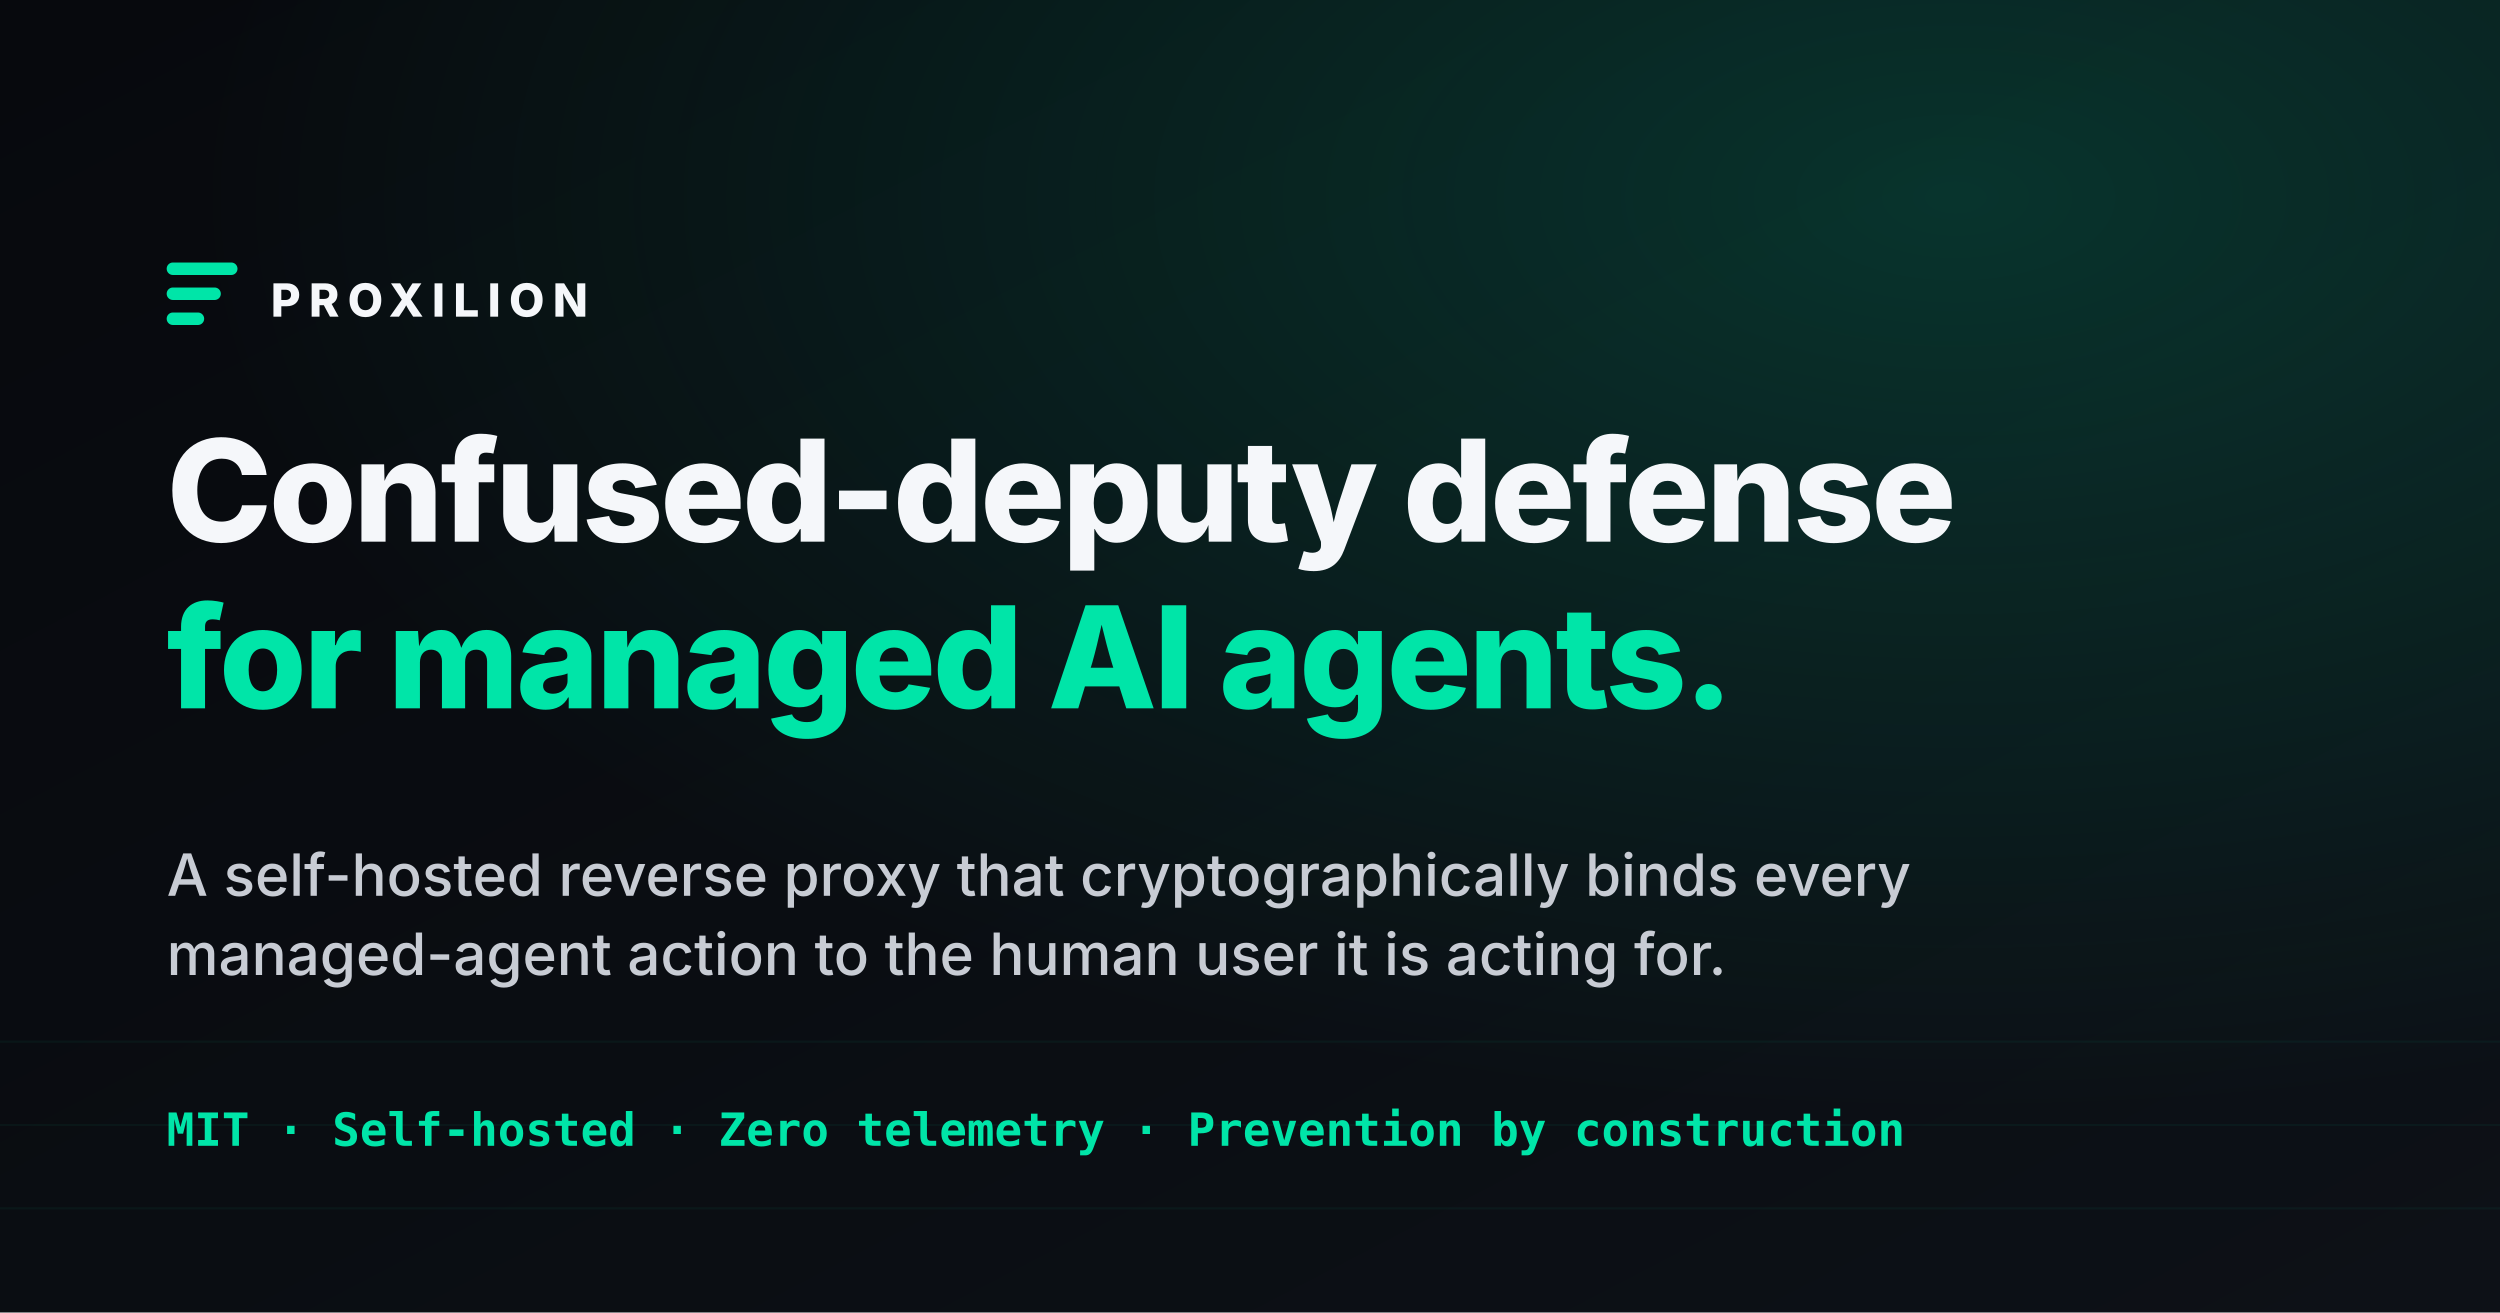
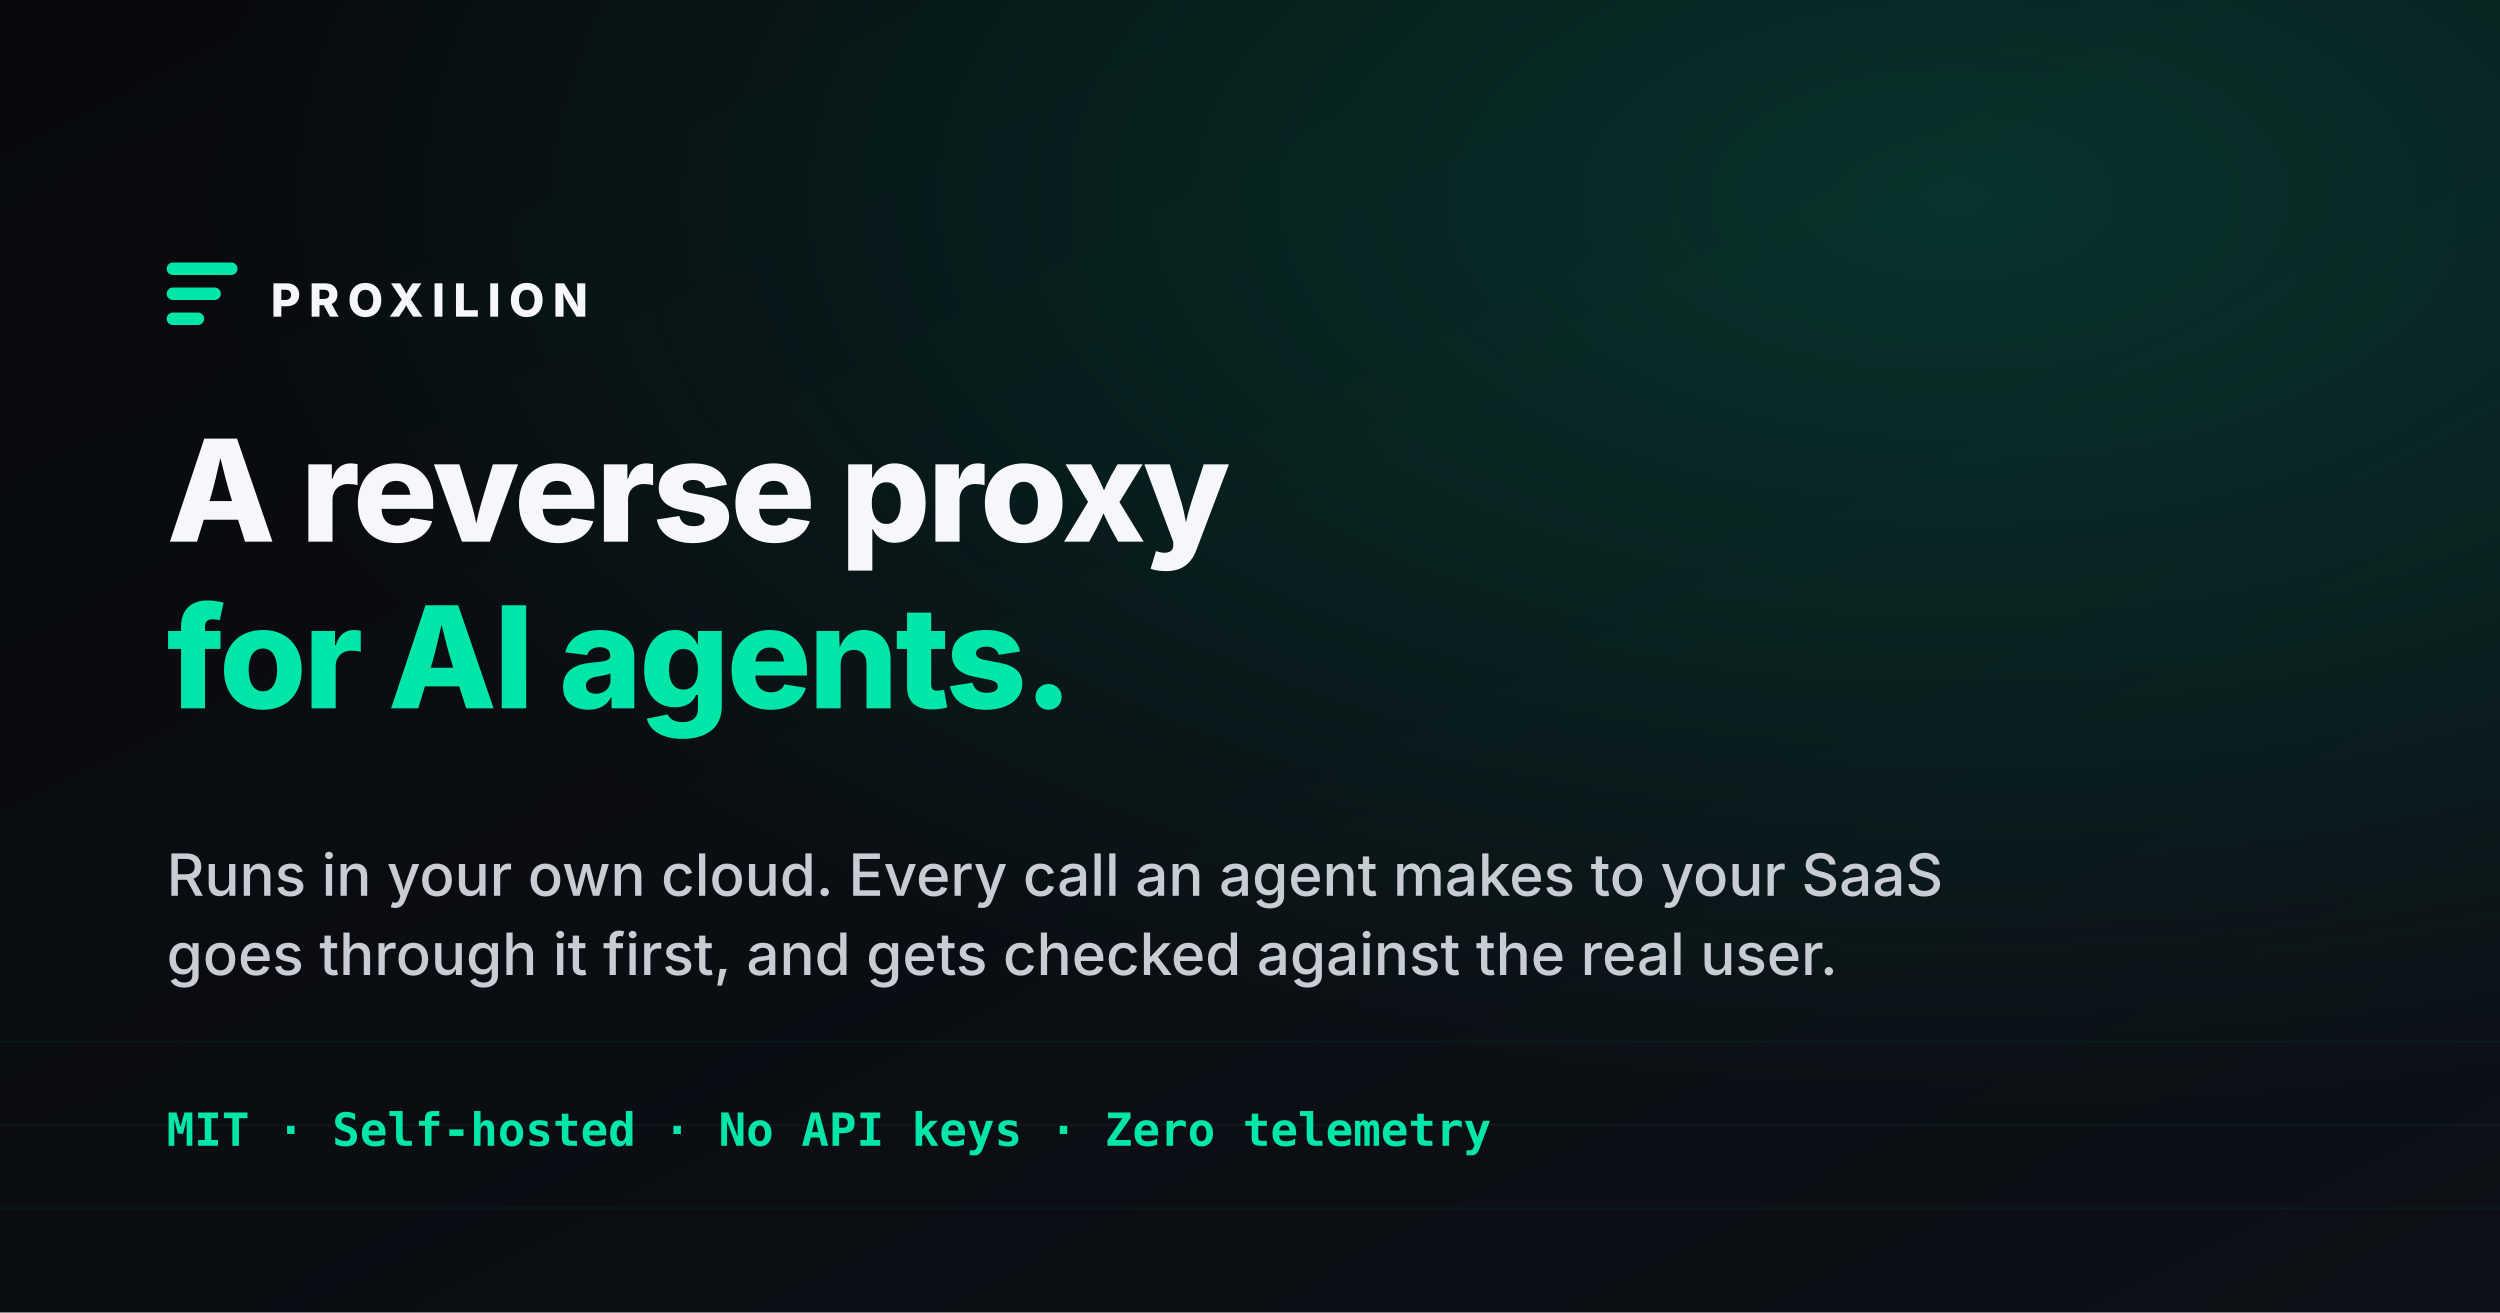
<svg xmlns="http://www.w3.org/2000/svg" viewBox="0 0 1200 630" width="1200" height="630">
  <defs>
    <linearGradient id="bg" x1="0" y1="0" x2="1" y2="1">
      <stop offset="0" stop-color="#07090d" />
      <stop offset="1" stop-color="#0d1117" />
    </linearGradient>
    <radialGradient id="glow" cx="0.78" cy="0.15" r="0.7">
      <stop offset="0" stop-color="#00e5a8" stop-opacity="0.18" />
      <stop offset="1" stop-color="#00e5a8" stop-opacity="0" />
    </radialGradient>
    <linearGradient id="grid" x1="0" y1="0" x2="0" y2="1">
      <stop offset="0" stop-color="#00e5a8" stop-opacity="0.06" />
      <stop offset="1" stop-color="#00e5a8" stop-opacity="0" />
    </linearGradient>
  </defs>
  <rect width="1200" height="630" fill="url(#bg)" />
  <rect width="1200" height="630" fill="url(#glow)" />
  <g stroke="#00e5a8" stroke-opacity="0.05" stroke-width="1">
    <line x1="0" y1="500" x2="1200" y2="500" />
    <line x1="0" y1="540" x2="1200" y2="540" />
    <line x1="0" y1="580" x2="1200" y2="580" />
  </g>
  <g transform="translate(80,120)">
    <g>
      <g fill="#00e5a8">
        <rect x="0" y="6" rx="3" width="34" height="6" />
        <rect x="0" y="18" rx="3" width="26" height="6" />
        <rect x="0" y="30" rx="3" width="18" height="6" />
      </g>
      <text x="50" y="32" font-family="ui-sans-serif, -apple-system, Inter, sans-serif" font-size="22" font-weight="800" letter-spacing="4" fill="#f5f7fa">PROXILION</text>
    </g>
-     <text x="0" y="140" font-family="ui-sans-serif, -apple-system, Inter, sans-serif" font-size="68" font-weight="800" fill="#f5f7fa" letter-spacing="-1.5">Confused-deputy defense</text>
-     <text x="0" y="220" font-family="ui-sans-serif, -apple-system, Inter, sans-serif" font-size="68" font-weight="800" fill="#00e5a8" letter-spacing="-1.5">for managed AI agents.</text>
-     <text x="0" y="310" font-family="ui-sans-serif, -apple-system, Inter, sans-serif" font-size="28" font-weight="500" fill="#c8ccd4">A self-hosted reverse proxy that cryptographically binds every</text>
-     <text x="0" y="348" font-family="ui-sans-serif, -apple-system, Inter, sans-serif" font-size="28" font-weight="500" fill="#c8ccd4">managed-agent action to the human user it is acting for.</text>
-     <text x="0" y="430" font-family="ui-monospace, monospace" font-size="22" font-weight="700" fill="#00e5a8">MIT  ·  Self-hosted  ·  Zero telemetry  ·  Prevention by construction</text>
+     <text x="0" y="140" font-family="ui-sans-serif, -apple-system, Inter, sans-serif" font-size="68" font-weight="800" fill="#f5f7fa" letter-spacing="-1.5">A reverse proxy</text>
+     <text x="0" y="220" font-family="ui-sans-serif, -apple-system, Inter, sans-serif" font-size="68" font-weight="800" fill="#00e5a8" letter-spacing="-1.5">for AI agents.</text>
+     <text x="0" y="310" font-family="ui-sans-serif, -apple-system, Inter, sans-serif" font-size="28" font-weight="500" fill="#c8ccd4">Runs in your own cloud. Every call an agent makes to your SaaS</text>
+     <text x="0" y="348" font-family="ui-sans-serif, -apple-system, Inter, sans-serif" font-size="28" font-weight="500" fill="#c8ccd4">goes through it first, and gets checked against the real user.</text>
+     <text x="0" y="430" font-family="ui-monospace, monospace" font-size="22" font-weight="700" fill="#00e5a8">MIT  ·  Self-hosted  ·  No API keys  ·  Zero telemetry</text>
  </g>
</svg>
